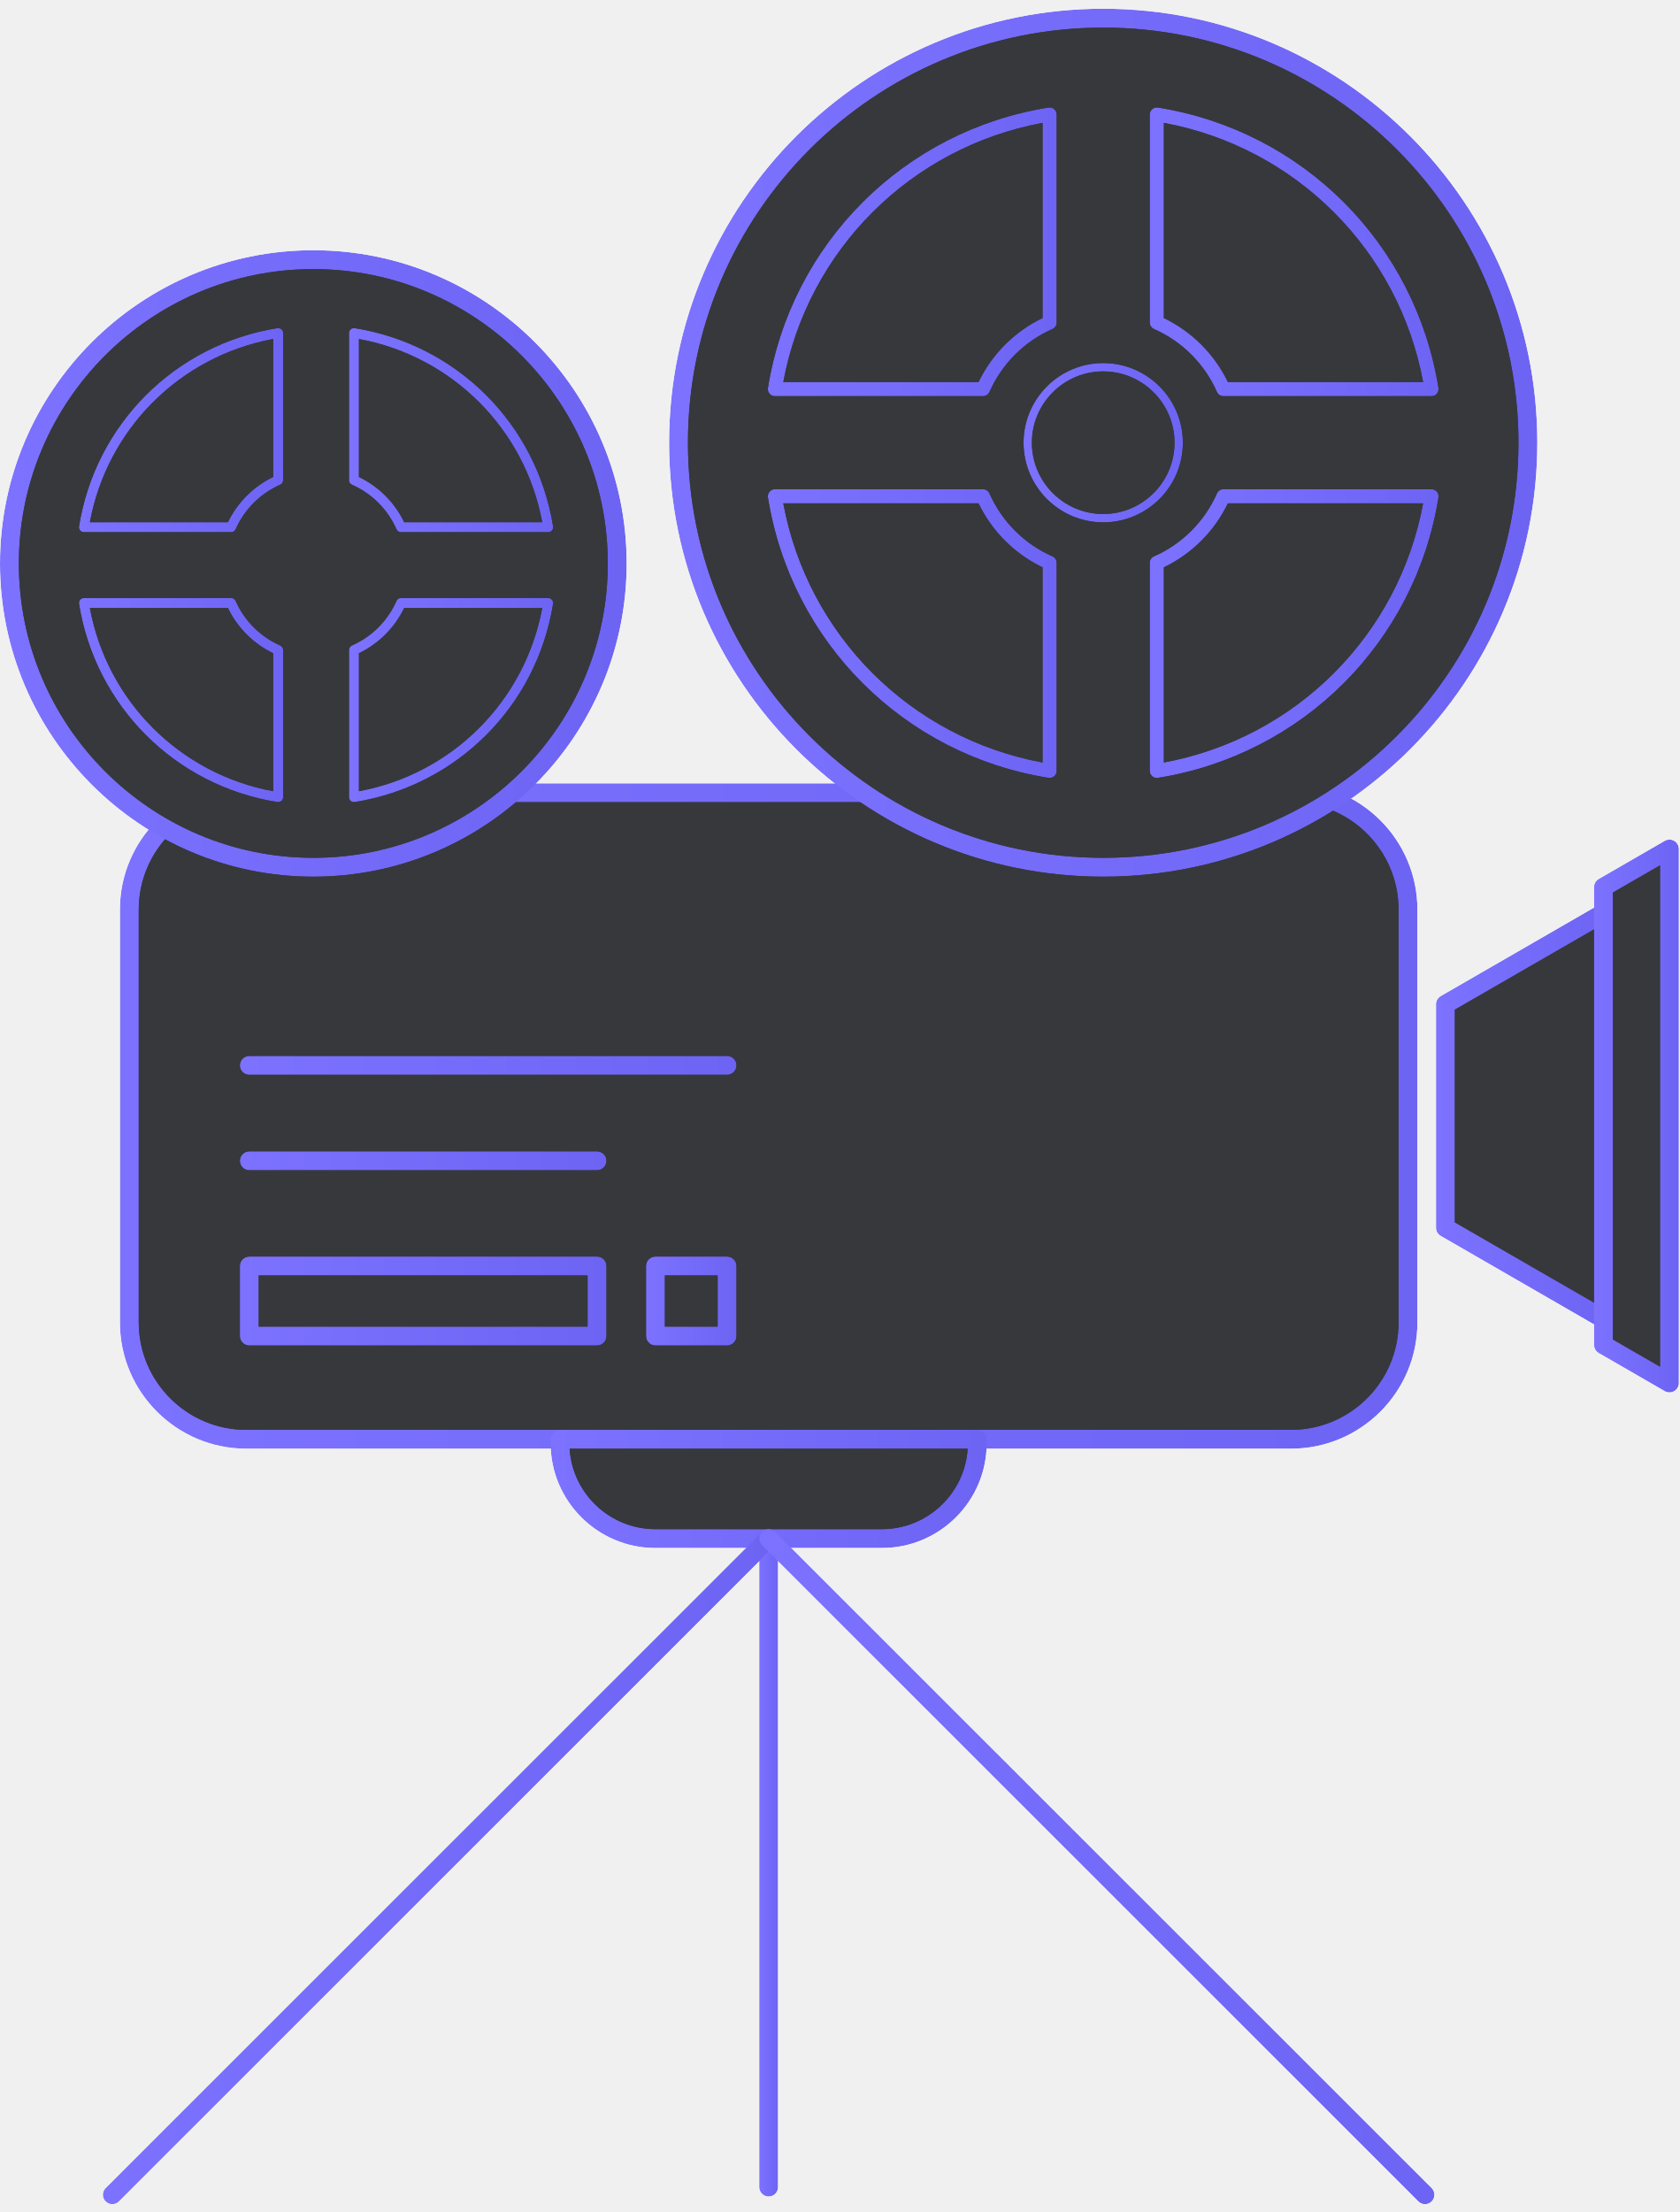
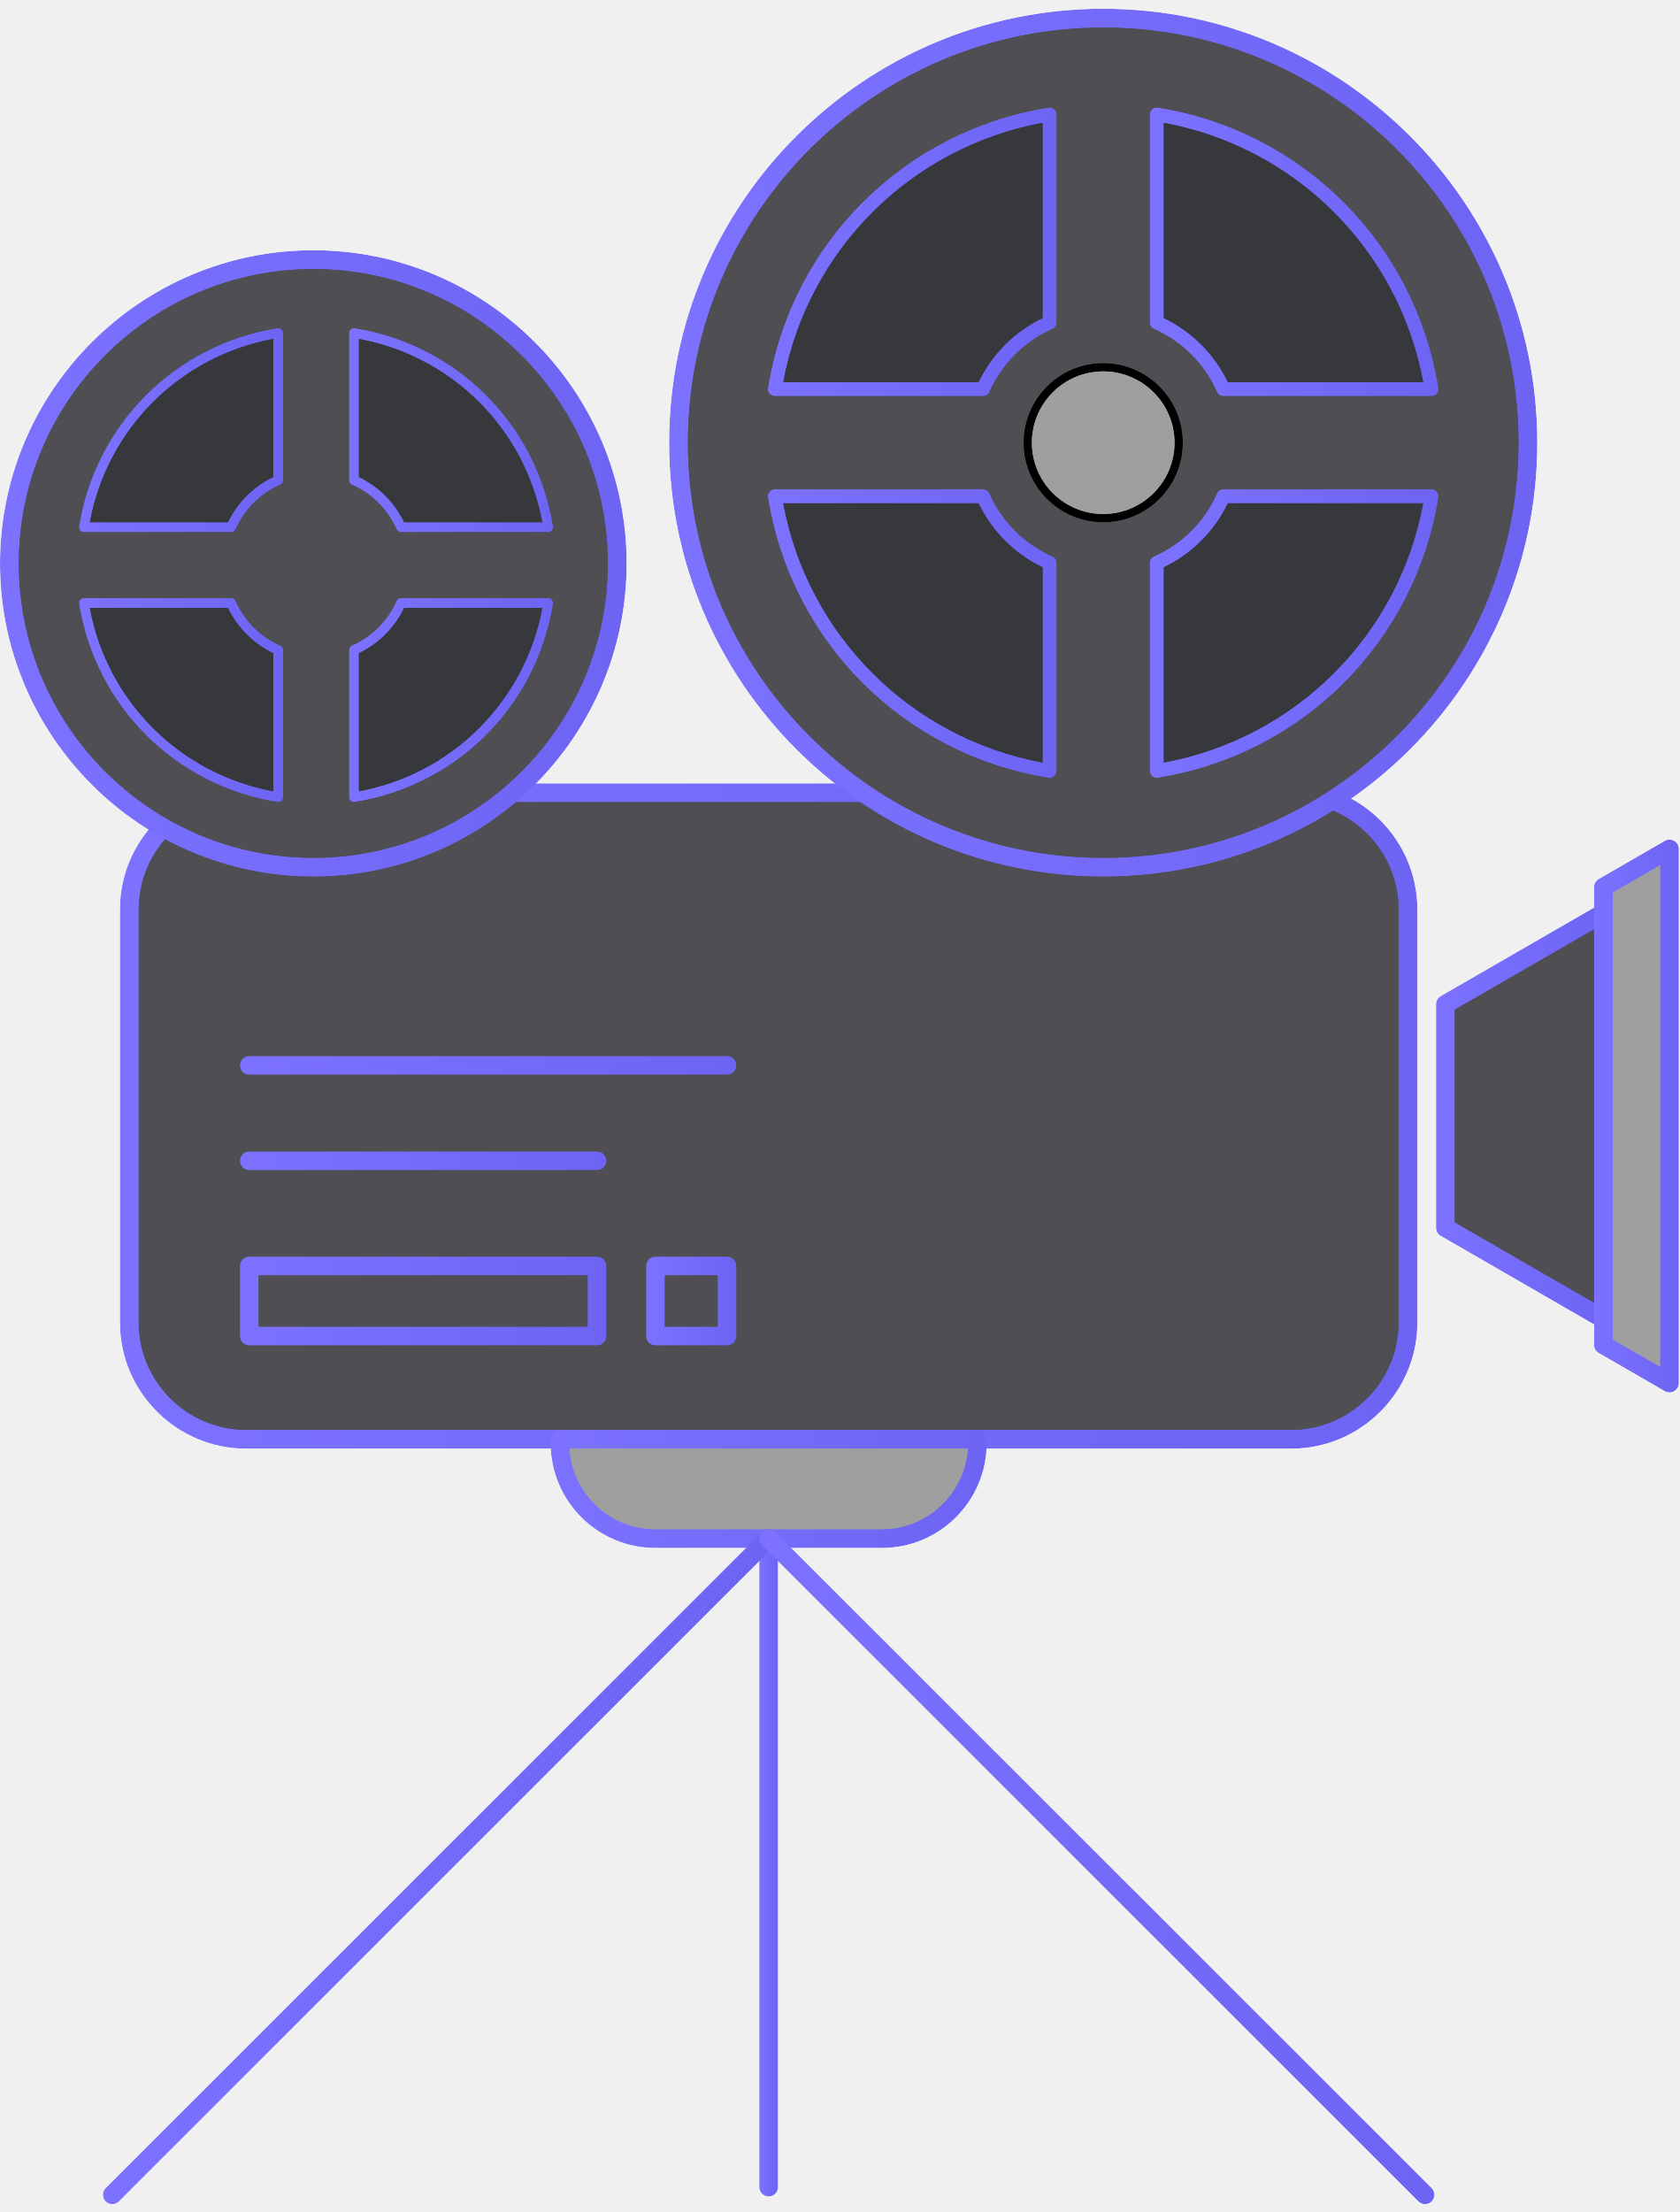
<svg xmlns="http://www.w3.org/2000/svg" xmlns:xlink="http://www.w3.org/1999/xlink" width="123px" height="162px" viewBox="0 0 123 162" version="1.1">
  <defs>
    <path d="M9.707,0.312 C4.605,0.312 0.454,4.46 0.454,9.559 L0.454,9.559 L0.454,39.796 C0.454,44.894 4.605,49.042 9.707,49.042 L9.707,49.042 L86.24,49.042 C91.342,49.042 95.493,44.894 95.493,39.796 L95.493,39.796 L95.493,9.559 C95.493,4.46 91.342,0.312 86.24,0.312 L86.24,0.312 L9.707,0.312 Z M1.835,39.796 L1.835,9.559 C1.835,5.222 5.367,1.693 9.707,1.693 L9.707,1.693 L86.24,1.693 C90.579,1.693 94.112,5.222 94.112,9.559 L94.112,9.559 L94.112,39.796 C94.112,44.133 90.579,47.662 86.24,47.662 L86.24,47.662 L9.707,47.662 C5.367,47.662 1.835,44.133 1.835,39.796 L1.835,39.796 Z" id="path-1" />
    <linearGradient x1="-0%" y1="50%" x2="100%" y2="50%" id="linearGradient-3">
      <stop stop-color="#7C72FF" offset="0%" />
      <stop stop-color="#6D64F4" offset="100%" />
    </linearGradient>
    <path d="M32.119,0.573 C14.586,0.573 0.322,14.83 0.322,32.355 L0.322,32.355 C0.322,49.88 14.586,64.137 32.119,64.137 L32.119,64.137 C49.652,64.137 63.917,49.88 63.917,32.355 L63.917,32.355 C63.917,14.83 49.652,0.573 32.119,0.573 Z M1.703,32.355 C1.703,15.592 15.348,1.954 32.119,1.954 L32.119,1.954 C48.891,1.954 62.535,15.592 62.535,32.355 L62.535,32.355 C62.535,49.118 48.891,62.756 32.119,62.756 L32.119,62.756 C15.348,62.756 1.703,49.118 1.703,32.355 L1.703,32.355 Z" id="path-4" />
    <linearGradient x1="-0.001%" y1="50%" x2="99.999%" y2="50%" id="linearGradient-6">
      <stop stop-color="#7C72FF" offset="0%" />
      <stop stop-color="#6D64F4" offset="100%" />
    </linearGradient>
    <path d="M0,23.269 C0,35.917 10.295,46.208 22.95,46.208 L22.95,46.208 C35.605,46.208 45.901,35.917 45.901,23.269 L45.901,23.269 C45.901,10.621 35.605,0.33 22.95,0.33 L22.95,0.33 C10.295,0.33 0,10.621 0,23.269 M1.381,23.269 C1.381,11.382 11.057,1.711 22.95,1.711 L22.95,1.711 C34.842,1.711 44.519,11.382 44.519,23.269 L44.519,23.269 C44.519,35.156 34.842,44.827 22.95,44.827 L22.95,44.827 C11.057,44.827 1.381,35.156 1.381,23.269" id="path-7" />
    <linearGradient x1="0%" y1="50%" x2="99.999%" y2="50%" id="linearGradient-9">
      <stop stop-color="#7C72FF" offset="0%" />
      <stop stop-color="#6D64F4" offset="100%" />
    </linearGradient>
    <path d="M0.019,6.102 C0.019,9.317 2.636,11.934 5.853,11.934 L5.853,11.934 C9.071,11.934 11.688,9.317 11.688,6.102 L11.688,6.102 C11.688,2.886 9.071,0.27 5.853,0.27 L5.853,0.27 C2.636,0.27 0.019,2.886 0.019,6.102 M0.629,6.102 C0.629,3.222 2.973,0.88 5.853,0.88 L5.853,0.88 C8.734,0.88 11.078,3.222 11.078,6.102 L11.078,6.102 C11.078,8.981 8.734,11.324 5.853,11.324 L5.853,11.324 C2.973,11.324 0.629,8.981 0.629,6.102" id="path-10" />
    <linearGradient x1="3.84277558e-05%" y1="49.999%" x2="100%" y2="49.999%" id="linearGradient-12">
-       <stop stop-color="#7C72FF" offset="0%" />
-       <stop stop-color="#6D64F4" offset="100%" />
+       <stop stop-color="#000000" offset="0%" />
+       <stop stop-color="#000000" offset="100%" />
    </linearGradient>
    <path d="M1.301,0.279 C0.919,0.279 0.61,0.587 0.61,0.969 L0.61,0.969 L0.61,1.26 C0.61,5.491 4.055,8.932 8.286,8.932 L8.286,8.932 L24.877,8.932 C29.111,8.932 32.555,5.491 32.555,1.26 L32.555,1.26 L32.555,0.969 C32.555,0.587 32.246,0.279 31.865,0.279 L31.865,0.279 L1.301,0.279 Z M2.004,1.659 L31.161,1.659 C30.955,4.943 28.215,7.552 24.877,7.552 L24.877,7.552 L8.286,7.552 C4.95,7.552 2.21,4.943 2.004,1.659 L2.004,1.659 Z" id="path-13" />
    <linearGradient x1="0.001%" y1="50.001%" x2="100%" y2="50.001%" id="linearGradient-15">
      <stop stop-color="#7C72FF" offset="0%" />
      <stop stop-color="#6D64F4" offset="100%" />
    </linearGradient>
    <path d="M0.517,1.199 L0.517,48.694 C0.517,49.075 0.826,49.384 1.208,49.384 L1.208,49.384 C1.589,49.384 1.898,49.075 1.898,48.694 L1.898,48.694 L1.898,1.199 C1.898,0.816 1.589,0.508 1.208,0.508 L1.208,0.508 C0.826,0.508 0.517,0.816 0.517,1.199" id="path-16" />
    <linearGradient x1="-0.014%" y1="50%" x2="99.995%" y2="50%" id="linearGradient-18">
      <stop stop-color="#7C72FF" offset="0%" />
      <stop stop-color="#6D64F4" offset="100%" />
    </linearGradient>
    <path d="M48.766,0.71 L0.69,48.766 C0.42,49.036 0.42,49.473 0.69,49.743 L0.69,49.743 C0.824,49.877 1.001,49.945 1.178,49.945 L1.178,49.945 C1.355,49.945 1.532,49.877 1.666,49.743 L1.666,49.743 L49.743,1.687 C50.012,1.416 50.012,0.98 49.743,0.71 L49.743,0.71 C49.608,0.576 49.431,0.508 49.254,0.508 L49.254,0.508 C49.078,0.508 48.901,0.576 48.766,0.71" id="path-19" />
    <linearGradient x1="0%" y1="50%" x2="100.001%" y2="50%" id="linearGradient-21">
      <stop stop-color="#7C72FF" offset="0%" />
      <stop stop-color="#6D64F4" offset="100%" />
    </linearGradient>
    <path d="M0.719,0.71 C0.45,0.98 0.45,1.416 0.719,1.687 L0.719,1.687 L48.796,49.743 C48.931,49.877 49.108,49.945 49.285,49.945 L49.285,49.945 C49.461,49.945 49.638,49.877 49.773,49.743 L49.773,49.743 C50.042,49.473 50.042,49.036 49.773,48.766 L49.773,48.766 L1.696,0.71 C1.561,0.576 1.384,0.508 1.208,0.508 L1.208,0.508 C1.031,0.508 0.854,0.576 0.719,0.71" id="path-22" />
    <linearGradient x1="-0%" y1="50%" x2="100%" y2="50%" id="linearGradient-24">
      <stop stop-color="#7C72FF" offset="0%" />
      <stop stop-color="#6D64F4" offset="100%" />
    </linearGradient>
    <path d="M0.962,0.394 C0.58,0.394 0.272,0.702 0.272,1.084 L0.272,1.084 L0.272,6.216 C0.272,6.597 0.58,6.906 0.962,6.906 L0.962,6.906 L26.433,6.906 C26.815,6.906 27.124,6.597 27.124,6.216 L27.124,6.216 L27.124,1.084 C27.124,0.702 26.815,0.394 26.433,0.394 L26.433,0.394 L0.962,0.394 Z M1.653,5.525 L25.742,5.525 L25.742,1.774 L1.653,1.774 L1.653,5.525 Z" id="path-25" />
    <linearGradient x1="-0%" y1="49.997%" x2="99.999%" y2="49.997%" id="linearGradient-27">
      <stop stop-color="#7C72FF" offset="0%" />
      <stop stop-color="#6D64F4" offset="100%" />
    </linearGradient>
    <path d="M1.245,0.394 C0.863,0.394 0.554,0.702 0.554,1.084 L0.554,1.084 L0.554,6.216 C0.554,6.597 0.863,6.906 1.245,6.906 L1.245,6.906 L6.49,6.906 C6.871,6.906 7.18,6.597 7.18,6.216 L7.18,6.216 L7.18,1.084 C7.18,0.702 6.871,0.394 6.49,0.394 L6.49,0.394 L1.245,0.394 Z M1.935,5.525 L5.799,5.525 L5.799,1.774 L1.935,1.774 L1.935,5.525 Z" id="path-28" />
    <linearGradient x1="-0.002%" y1="49.997%" x2="100.005%" y2="49.997%" id="linearGradient-30">
      <stop stop-color="#7C72FF" offset="0%" />
      <stop stop-color="#6D64F4" offset="100%" />
    </linearGradient>
    <path d="M0.962,0.375 C0.58,0.375 0.272,0.683 0.272,1.065 L0.272,1.065 C0.272,1.446 0.58,1.755 0.962,1.755 L0.962,1.755 L26.433,1.755 C26.815,1.755 27.124,1.446 27.124,1.065 L27.124,1.065 C27.124,0.683 26.815,0.375 26.433,0.375 L26.433,0.375 L0.962,0.375 Z" id="path-31" />
    <linearGradient x1="-0%" y1="49.981%" x2="99.999%" y2="49.981%" id="linearGradient-33">
      <stop stop-color="#7C72FF" offset="0%" />
      <stop stop-color="#6D64F4" offset="100%" />
    </linearGradient>
    <path d="M0.962,0.429 C0.58,0.429 0.272,0.738 0.272,1.119 L0.272,1.119 C0.272,1.501 0.58,1.81 0.962,1.81 L0.962,1.81 L35.958,1.81 C36.34,1.81 36.649,1.501 36.649,1.119 L36.649,1.119 C36.649,0.738 36.34,0.429 35.958,0.429 L35.958,0.429 L0.962,0.429 Z" id="path-34" />
    <linearGradient x1="-0%" y1="49.979%" x2="100.001%" y2="49.979%" id="linearGradient-36">
      <stop stop-color="#7C72FF" offset="0%" />
      <stop stop-color="#6D64F4" offset="100%" />
    </linearGradient>
    <path d="M12.04,0.25 L0.464,6.93 C0.252,7.054 0.12,7.282 0.12,7.528 L0.12,7.528 L0.12,23.898 C0.12,24.144 0.252,24.372 0.464,24.495 L0.464,24.495 L12.04,31.176 C12.146,31.237 12.266,31.268 12.385,31.268 L12.385,31.268 C12.503,31.268 12.624,31.237 12.73,31.176 L12.73,31.176 C12.943,31.052 13.076,30.824 13.076,30.578 L13.076,30.578 L13.076,0.848 C13.076,0.601 12.943,0.374 12.73,0.25 L12.73,0.25 C12.624,0.189 12.504,0.158 12.385,0.158 L12.385,0.158 C12.265,0.158 12.146,0.189 12.04,0.25 L12.04,0.25 Z M1.5,23.499 L1.5,7.926 L11.695,2.045 L11.695,29.382 L1.5,23.499 Z" id="path-37" />
    <linearGradient x1="-0.002%" y1="50%" x2="99.999%" y2="50%" id="linearGradient-39">
      <stop stop-color="#7C72FF" offset="0%" />
      <stop stop-color="#6D64F4" offset="100%" />
    </linearGradient>
    <path d="M5.343,0.683 L0.509,3.474 C0.295,3.596 0.163,3.825 0.163,4.071 L0.163,4.071 L0.163,37.598 C0.163,37.845 0.295,38.073 0.509,38.196 L0.509,38.196 L5.343,40.987 C5.45,41.049 5.57,41.079 5.689,41.079 L5.689,41.079 C5.807,41.079 5.928,41.049 6.034,40.987 L6.034,40.987 C6.247,40.864 6.379,40.636 6.379,40.389 L6.379,40.389 L6.379,1.281 C6.379,1.035 6.247,0.807 6.034,0.683 L6.034,0.683 C5.928,0.622 5.808,0.591 5.689,0.591 L5.689,0.591 C5.569,0.591 5.45,0.622 5.343,0.683 L5.343,0.683 Z M1.545,37.2 L1.545,4.47 L4.998,2.478 L4.998,39.193 L1.545,37.2 Z" id="path-40" />
    <linearGradient x1="-0.006%" y1="50.001%" x2="100.001%" y2="50.001%" id="linearGradient-42">
      <stop stop-color="#7C72FF" offset="0%" />
      <stop stop-color="#6D64F4" offset="100%" />
    </linearGradient>
    <path d="M0.476,0.242 C0.361,0.341 0.294,0.484 0.294,0.635 L0.294,0.635 L0.294,15.872 C0.294,16.076 0.415,16.261 0.602,16.344 L0.602,16.344 C2.666,17.255 4.304,18.893 5.215,20.955 L5.215,20.955 C5.297,21.142 5.483,21.262 5.687,21.262 L5.687,21.262 L20.932,21.262 C21.083,21.262 21.226,21.196 21.326,21.082 L21.326,21.082 C21.423,20.966 21.465,20.813 21.442,20.665 L21.442,20.665 C19.748,10.073 11.49,1.818 0.893,0.125 L0.893,0.125 C0.867,0.121 0.841,0.119 0.814,0.119 L0.814,0.119 C0.691,0.119 0.571,0.162 0.476,0.242 M1.327,15.542 L1.327,1.248 C10.996,3.043 18.522,10.566 20.318,20.23 L20.318,20.23 L6.019,20.23 C5.028,18.179 3.381,16.531 1.327,15.542" id="path-43" />
    <linearGradient x1="0%" y1="50.001%" x2="100.001%" y2="50.001%" id="linearGradient-45">
      <stop stop-color="#7C72FF" offset="0%" />
      <stop stop-color="#6D64F4" offset="100%" />
    </linearGradient>
    <path d="M21.066,0.125 C10.468,1.818 2.209,10.073 0.514,20.665 L0.514,20.665 C0.491,20.813 0.534,20.966 0.632,21.082 L0.632,21.082 C0.73,21.196 0.873,21.262 1.026,21.262 L1.026,21.262 L16.269,21.262 C16.474,21.262 16.658,21.142 16.741,20.955 L16.741,20.955 C17.654,18.892 19.293,17.255 21.356,16.344 L21.356,16.344 C21.543,16.261 21.663,16.076 21.663,15.872 L21.663,15.872 L21.663,0.635 C21.663,0.484 21.597,0.341 21.482,0.242 L21.482,0.242 C21.387,0.162 21.267,0.119 21.144,0.119 L21.144,0.119 C21.118,0.119 21.092,0.121 21.066,0.125 M20.631,1.248 L20.631,15.542 C18.577,16.53 16.93,18.177 15.939,20.23 L15.939,20.23 L1.639,20.23 C3.435,10.565 10.961,3.043 20.631,1.248" id="path-46" />
    <linearGradient x1="0%" y1="50.001%" x2="100.002%" y2="50.001%" id="linearGradient-48">
      <stop stop-color="#7C72FF" offset="0%" />
      <stop stop-color="#6D64F4" offset="100%" />
    </linearGradient>
    <path d="M1.026,0.544 C0.873,0.544 0.73,0.611 0.632,0.725 L0.632,0.725 C0.534,0.841 0.491,0.993 0.514,1.142 L0.514,1.142 C2.209,11.733 10.467,19.988 21.066,21.683 L21.066,21.683 C21.093,21.687 21.119,21.689 21.147,21.689 L21.147,21.689 C21.269,21.689 21.389,21.646 21.482,21.566 L21.482,21.566 C21.597,21.468 21.663,21.324 21.663,21.172 L21.663,21.172 L21.663,5.936 C21.663,5.731 21.543,5.546 21.356,5.463 L21.356,5.463 C19.293,4.553 17.654,2.915 16.741,0.852 L16.741,0.852 C16.658,0.665 16.474,0.544 16.269,0.544 L16.269,0.544 L1.026,0.544 Z M1.639,1.576 L15.939,1.576 C16.93,3.629 18.577,5.276 20.631,6.265 L20.631,6.265 L20.631,20.559 C10.961,18.763 3.435,11.24 1.639,1.576 L1.639,1.576 Z" id="path-49" />
    <linearGradient x1="0%" y1="49.999%" x2="100.002%" y2="49.999%" id="linearGradient-51">
      <stop stop-color="#7C72FF" offset="0%" />
      <stop stop-color="#6D64F4" offset="100%" />
    </linearGradient>
    <path d="M5.687,0.544 C5.483,0.544 5.297,0.665 5.215,0.852 L5.215,0.852 C4.304,2.915 2.666,4.551 0.602,5.463 L0.602,5.463 C0.415,5.546 0.294,5.731 0.294,5.936 L0.294,5.936 L0.294,21.172 C0.294,21.324 0.361,21.468 0.476,21.566 L0.476,21.566 C0.57,21.646 0.689,21.689 0.811,21.689 L0.811,21.689 C0.838,21.689 0.865,21.687 0.893,21.683 L0.893,21.683 C11.49,19.988 19.748,11.733 21.442,1.142 L21.442,1.142 C21.465,0.993 21.423,0.841 21.326,0.725 L21.326,0.725 C21.226,0.611 21.083,0.544 20.932,0.544 L20.932,0.544 L5.687,0.544 Z M1.327,6.265 C3.381,5.276 5.028,3.629 6.019,1.576 L6.019,1.576 L20.318,1.576 C18.523,11.24 10.996,18.763 1.327,20.559 L1.327,20.559 L1.327,6.265 Z" id="path-52" />
    <linearGradient x1="0%" y1="49.999%" x2="100.001%" y2="49.999%" id="linearGradient-54">
      <stop stop-color="#7C72FF" offset="0%" />
      <stop stop-color="#6D64F4" offset="100%" />
    </linearGradient>
    <path d="M0.705,0.356 C0.623,0.426 0.577,0.527 0.577,0.635 L0.577,0.635 L0.577,11.407 C0.577,11.551 0.662,11.682 0.794,11.74 L0.794,11.74 C2.253,12.384 3.411,13.542 4.055,15.001 L4.055,15.001 C4.113,15.132 4.245,15.218 4.389,15.218 L4.389,15.218 L15.167,15.218 C15.274,15.218 15.376,15.171 15.445,15.09 L15.445,15.09 C15.514,15.008 15.545,14.9 15.527,14.795 L15.527,14.795 C14.329,7.307 8.492,1.471 0.999,0.273 L0.999,0.273 C0.981,0.271 0.962,0.27 0.944,0.27 L0.944,0.27 C0.857,0.27 0.772,0.3 0.705,0.356 M1.307,11.174 L1.307,1.068 C8.142,2.337 13.463,7.656 14.733,14.488 L14.733,14.488 L4.623,14.488 C3.923,13.037 2.759,11.873 1.307,11.174" id="path-55" />
    <linearGradient x1="-0.001%" y1="50%" x2="100.001%" y2="50%" id="linearGradient-57">
      <stop stop-color="#7C72FF" offset="0%" />
      <stop stop-color="#6D64F4" offset="100%" />
    </linearGradient>
    <path d="M14.552,0.273 C7.06,1.471 1.22,7.307 0.022,14.795 L0.022,14.795 C0.006,14.9 0.036,15.008 0.106,15.09 L0.106,15.09 C0.176,15.171 0.277,15.218 0.383,15.218 L0.383,15.218 L11.161,15.218 C11.305,15.218 11.436,15.132 11.495,15.001 L11.495,15.001 C12.14,13.541 13.299,12.384 14.757,11.74 L14.757,11.74 C14.889,11.682 14.975,11.551 14.975,11.407 L14.975,11.407 L14.975,0.635 C14.975,0.527 14.928,0.426 14.846,0.356 L14.846,0.356 C14.779,0.3 14.694,0.27 14.608,0.27 L14.608,0.27 C14.589,0.27 14.57,0.271 14.552,0.273 M14.244,1.068 L14.244,11.174 C12.793,11.872 11.628,13.037 10.927,14.488 L10.927,14.488 L0.817,14.488 C2.087,7.656 7.408,2.337 14.244,1.068" id="path-58" />
    <linearGradient x1="-1.18577831e-05%" y1="50%" x2="99.998%" y2="50%" id="linearGradient-60">
      <stop stop-color="#7C72FF" offset="0%" />
      <stop stop-color="#6D64F4" offset="100%" />
    </linearGradient>
    <path d="M0.383,0.186 C0.277,0.186 0.176,0.233 0.106,0.314 L0.106,0.314 C0.036,0.396 0.006,0.503 0.022,0.609 L0.022,0.609 C1.22,8.097 7.059,13.933 14.552,15.131 L14.552,15.131 C14.571,15.134 14.59,15.136 14.609,15.136 L14.609,15.136 C14.696,15.136 14.78,15.104 14.846,15.049 L14.846,15.049 C14.928,14.979 14.975,14.878 14.975,14.77 L14.975,14.77 L14.975,3.998 C14.975,3.853 14.889,3.723 14.757,3.664 L14.757,3.664 C13.299,3.02 12.14,1.863 11.495,0.403 L11.495,0.403 C11.436,0.272 11.305,0.186 11.161,0.186 L11.161,0.186 L0.383,0.186 Z M0.817,0.916 L10.927,0.916 C11.628,2.368 12.793,3.533 14.244,4.231 L14.244,4.231 L14.244,14.337 C7.408,13.067 2.087,7.748 0.817,0.916 L0.817,0.916 Z" id="path-61" />
    <linearGradient x1="-1.18577831e-05%" y1="50%" x2="99.998%" y2="50%" id="linearGradient-63">
      <stop stop-color="#7C72FF" offset="0%" />
      <stop stop-color="#6D64F4" offset="100%" />
    </linearGradient>
    <path d="M4.389,0.186 C4.245,0.186 4.113,0.272 4.055,0.403 L4.055,0.403 C3.411,1.862 2.253,3.019 0.794,3.664 L0.794,3.664 C0.662,3.723 0.577,3.853 0.577,3.998 L0.577,3.998 L0.577,14.77 C0.577,14.878 0.623,14.979 0.705,15.049 L0.705,15.049 C0.771,15.104 0.855,15.136 0.941,15.136 L0.941,15.136 C0.961,15.136 0.98,15.134 0.999,15.131 L0.999,15.131 C8.492,13.933 14.329,8.097 15.527,0.609 L15.527,0.609 C15.545,0.503 15.514,0.396 15.445,0.314 L15.445,0.314 C15.376,0.233 15.274,0.186 15.167,0.186 L15.167,0.186 L4.389,0.186 Z M1.307,4.231 C2.759,3.531 3.923,2.367 4.623,0.916 L4.623,0.916 L14.733,0.916 C13.463,7.748 8.142,13.067 1.307,14.337 L1.307,14.337 L1.307,4.231 Z" id="path-64" />
    <linearGradient x1="-0.001%" y1="50%" x2="100.001%" y2="50%" id="linearGradient-66">
      <stop stop-color="#7C72FF" offset="0%" />
      <stop stop-color="#6D64F4" offset="100%" />
    </linearGradient>
  </defs>
  <g id="GIFOS" stroke="none" stroke-width="1" fill="none" fill-rule="evenodd">
    <g id="16-UI-Kit-Modo-Nocturno" transform="translate(-147, -2099)">
      <g id="camara-modo-noc" transform="translate(147, 2099)">
        <g id="Group-97">
-           <path d="M103.13,96.851 C103.13,101.557 99.277,105.407 94.568,105.407 L18.034,105.407 C13.325,105.407 9.473,101.557 9.473,96.851 L9.473,66.614 C9.473,61.909 13.325,58.058 18.034,58.058 L94.568,58.058 C99.277,58.058 103.13,61.909 103.13,66.614 L103.13,96.851 Z" id="Fill-1" fill="#37383C" />
+           <path d="M103.13,96.851 C103.13,101.557 99.277,105.407 94.568,105.407 L18.034,105.407 C13.325,105.407 9.473,101.557 9.473,96.851 L9.473,66.614 C9.473,61.909 13.325,58.058 18.034,58.058 L94.568,58.058 C99.277,58.058 103.13,61.909 103.13,66.614 L103.13,96.851 Z" id="Fill-1" fill="#4e4e53" />
          <g id="Group-5" transform="translate(8.328125, 57.05537)">
            <mask id="mask-2" fill="white">
              <use xlink:href="#path-1" />
            </mask>
            <g id="Clip-4" />
            <path d="M9.707,0.312 C4.605,0.312 0.454,4.46 0.454,9.559 L0.454,9.559 L0.454,39.796 C0.454,44.894 4.605,49.042 9.707,49.042 L9.707,49.042 L86.24,49.042 C91.342,49.042 95.493,44.894 95.493,39.796 L95.493,39.796 L95.493,9.559 C95.493,4.46 91.342,0.312 86.24,0.312 L86.24,0.312 L9.707,0.312 Z M1.835,39.796 L1.835,9.559 C1.835,5.222 5.367,1.693 9.707,1.693 L9.707,1.693 L86.24,1.693 C90.579,1.693 94.112,5.222 94.112,9.559 L94.112,9.559 L94.112,39.796 C94.112,44.133 90.579,47.662 86.24,47.662 L86.24,47.662 L9.707,47.662 C5.367,47.662 1.835,44.133 1.835,39.796 L1.835,39.796 Z" id="Fill-3" fill="url(#linearGradient-3)" mask="url(#mask-2)" />
          </g>
-           <path d="M111.914,32.422 C111.914,49.593 97.986,63.514 80.806,63.514 C63.626,63.514 49.699,49.593 49.699,32.422 C49.699,15.251 63.626,1.33 80.806,1.33 C97.986,1.33 111.914,15.251 111.914,32.422" id="Fill-6" fill="#37383C" />
+           <path d="M111.914,32.422 C111.914,49.593 97.986,63.514 80.806,63.514 C63.626,63.514 49.699,49.593 49.699,32.422 C49.699,15.251 63.626,1.33 80.806,1.33 C97.986,1.33 111.914,15.251 111.914,32.422" id="Fill-6" fill="#4e4e53" />
          <g id="Group-10" transform="translate(48.6875, 0.067233)">
            <mask id="mask-5" fill="white">
              <use xlink:href="#path-4" />
            </mask>
            <g id="Clip-9" />
            <path d="M32.119,0.573 C14.586,0.573 0.322,14.83 0.322,32.355 L0.322,32.355 C0.322,49.88 14.586,64.137 32.119,64.137 L32.119,64.137 C49.652,64.137 63.917,49.88 63.917,32.355 L63.917,32.355 C63.917,14.83 49.652,0.573 32.119,0.573 Z M1.703,32.355 C1.703,15.592 15.348,1.954 32.119,1.954 L32.119,1.954 C48.891,1.954 62.535,15.592 62.535,32.355 L62.535,32.355 C62.535,49.118 48.891,62.756 32.119,62.756 L32.119,62.756 C15.348,62.756 1.703,49.118 1.703,32.355 L1.703,32.355 Z" id="Fill-8" fill="url(#linearGradient-6)" mask="url(#mask-5)" />
          </g>
-           <path d="M45.21,41.265 C45.21,53.553 35.243,63.514 22.949,63.514 C10.656,63.514 0.691,53.553 0.691,41.265 C0.691,28.977 10.656,19.016 22.949,19.016 C35.243,19.016 45.21,28.977 45.21,41.265" id="Fill-11" fill="#37383C" />
+           <path d="M45.21,41.265 C45.21,53.553 35.243,63.514 22.949,63.514 C10.656,63.514 0.691,53.553 0.691,41.265 C0.691,28.977 10.656,19.016 22.949,19.016 C35.243,19.016 45.21,28.977 45.21,41.265" id="Fill-11" fill="#4e4e53" />
          <g id="Group-15" transform="translate(0, 17.99609)">
            <mask id="mask-8" fill="white">
              <use xlink:href="#path-7" />
            </mask>
            <g id="Clip-14" />
            <path d="M0,23.269 C0,35.917 10.295,46.208 22.95,46.208 L22.95,46.208 C35.605,46.208 45.901,35.917 45.901,23.269 L45.901,23.269 C45.901,10.621 35.605,0.33 22.95,0.33 L22.95,0.33 C10.295,0.33 0,10.621 0,23.269 M1.381,23.269 C1.381,11.382 11.057,1.711 22.95,1.711 L22.95,1.711 C34.842,1.711 44.519,11.382 44.519,23.269 L44.519,23.269 C44.519,35.156 34.842,44.827 22.95,44.827 L22.95,44.827 C11.057,44.827 1.381,35.156 1.381,23.269" id="Fill-13" fill="url(#linearGradient-9)" mask="url(#mask-8)" />
          </g>
-           <path d="M86.336,32.422 C86.336,35.475 83.861,37.949 80.806,37.949 C77.752,37.949 75.276,35.475 75.276,32.422 C75.276,29.369 77.752,26.895 80.806,26.895 C83.861,26.895 86.336,29.369 86.336,32.422" id="Fill-16" fill="#37383C" />
+           <path d="M86.336,32.422 C86.336,35.475 83.861,37.949 80.806,37.949 C77.752,37.949 75.276,35.475 75.276,32.422 C75.276,29.369 77.752,26.895 80.806,26.895 C83.861,26.895 86.336,29.369 86.336,32.422" id="Fill-16" fill="#9f9fa0" />
          <g id="Group-20" transform="translate(74.95312, 26.3202)">
            <mask id="mask-11" fill="white">
              <use xlink:href="#path-10" />
            </mask>
            <g id="Clip-19" />
            <path d="M0.019,6.102 C0.019,9.317 2.636,11.934 5.853,11.934 L5.853,11.934 C9.071,11.934 11.688,9.317 11.688,6.102 L11.688,6.102 C11.688,2.886 9.071,0.27 5.853,0.27 L5.853,0.27 C2.636,0.27 0.019,2.886 0.019,6.102 M0.629,6.102 C0.629,3.222 2.973,0.88 5.853,0.88 L5.853,0.88 C8.734,0.88 11.078,3.222 11.078,6.102 L11.078,6.102 C11.078,8.981 8.734,11.324 5.853,11.324 L5.853,11.324 C2.973,11.324 0.629,8.981 0.629,6.102" id="Fill-18" fill="url(#linearGradient-12)" mask="url(#mask-11)" />
          </g>
-           <path d="M41.02,105.407 L41.02,105.699 C41.02,109.555 44.147,112.681 48.004,112.681 L64.597,112.681 C68.456,112.681 71.583,109.555 71.583,105.699 L71.583,105.407 L41.02,105.407 Z" id="Fill-21" fill="#37383C" />
+           <path d="M41.02,105.407 L41.02,105.699 C41.02,109.555 44.147,112.681 48.004,112.681 L64.597,112.681 C68.456,112.681 71.583,109.555 71.583,105.699 L71.583,105.407 L41.02,105.407 Z" id="Fill-21" fill="#9f9fa0" />
          <g id="Group-25" transform="translate(39.71875, 104.4388)">
            <mask id="mask-14" fill="white">
              <use xlink:href="#path-13" />
            </mask>
            <g id="Clip-24" />
            <path d="M1.301,0.279 C0.919,0.279 0.61,0.587 0.61,0.969 L0.61,0.969 L0.61,1.26 C0.61,5.491 4.055,8.932 8.286,8.932 L8.286,8.932 L24.877,8.932 C29.111,8.932 32.555,5.491 32.555,1.26 L32.555,1.26 L32.555,0.969 C32.555,0.587 32.246,0.279 31.865,0.279 L31.865,0.279 L1.301,0.279 Z M2.004,1.659 L31.161,1.659 C30.955,4.943 28.215,7.552 24.877,7.552 L24.877,7.552 L8.286,7.552 C4.95,7.552 2.21,4.943 2.004,1.659 L2.004,1.659 Z" id="Fill-23" fill="url(#linearGradient-15)" mask="url(#mask-14)" />
          </g>
          <g id="Group-28" transform="translate(55.09375, 111.4823)">
            <mask id="mask-17" fill="white">
              <use xlink:href="#path-16" />
            </mask>
            <g id="Clip-27" />
            <path d="M0.517,1.199 L0.517,48.694 C0.517,49.075 0.826,49.384 1.208,49.384 L1.208,49.384 C1.589,49.384 1.898,49.075 1.898,48.694 L1.898,48.694 L1.898,1.199 C1.898,0.816 1.589,0.508 1.208,0.508 L1.208,0.508 C0.826,0.508 0.517,0.816 0.517,1.199" id="Fill-26" fill="url(#linearGradient-18)" mask="url(#mask-17)" />
          </g>
          <g id="Group-31" transform="translate(7.046875, 111.4823)">
            <mask id="mask-20" fill="white">
              <use xlink:href="#path-19" />
            </mask>
            <g id="Clip-30" />
            <path d="M48.766,0.71 L0.69,48.766 C0.42,49.036 0.42,49.473 0.69,49.743 L0.69,49.743 C0.824,49.877 1.001,49.945 1.178,49.945 L1.178,49.945 C1.355,49.945 1.532,49.877 1.666,49.743 L1.666,49.743 L49.743,1.687 C50.012,1.416 50.012,0.98 49.743,0.71 L49.743,0.71 C49.608,0.576 49.431,0.508 49.254,0.508 L49.254,0.508 C49.078,0.508 48.901,0.576 48.766,0.71" id="Fill-29" fill="url(#linearGradient-21)" mask="url(#mask-20)" />
          </g>
          <g id="Group-34" transform="translate(55.09375, 111.4823)">
            <mask id="mask-23" fill="white">
              <use xlink:href="#path-22" />
            </mask>
            <g id="Clip-33" />
            <path d="M0.719,0.71 C0.45,0.98 0.45,1.416 0.719,1.687 L0.719,1.687 L48.796,49.743 C48.931,49.877 49.108,49.945 49.285,49.945 L49.285,49.945 C49.461,49.945 49.638,49.877 49.773,49.743 L49.773,49.743 C50.042,49.473 50.042,49.036 49.773,48.766 L49.773,48.766 L1.696,0.71 C1.561,0.576 1.384,0.508 1.208,0.508 L1.208,0.508 C1.031,0.508 0.854,0.576 0.719,0.71" id="Fill-32" fill="url(#linearGradient-24)" mask="url(#mask-23)" />
          </g>
          <g id="Group-37" transform="translate(17.29688, 91.63245)">
            <mask id="mask-26" fill="white">
              <use xlink:href="#path-25" />
            </mask>
            <g id="Clip-36" />
            <path d="M0.962,0.394 C0.58,0.394 0.272,0.702 0.272,1.084 L0.272,1.084 L0.272,6.216 C0.272,6.597 0.58,6.906 0.962,6.906 L0.962,6.906 L26.433,6.906 C26.815,6.906 27.124,6.597 27.124,6.216 L27.124,6.216 L27.124,1.084 C27.124,0.702 26.815,0.394 26.433,0.394 L26.433,0.394 L0.962,0.394 Z M1.653,5.525 L25.742,5.525 L25.742,1.774 L1.653,1.774 L1.653,5.525 Z" id="Fill-35" fill="url(#linearGradient-27)" mask="url(#mask-26)" />
          </g>
          <g id="Group-40" transform="translate(46.76562, 91.63245)">
            <mask id="mask-29" fill="white">
              <use xlink:href="#path-28" />
            </mask>
            <g id="Clip-39" />
            <path d="M1.245,0.394 C0.863,0.394 0.554,0.702 0.554,1.084 L0.554,1.084 L0.554,6.216 C0.554,6.597 0.863,6.906 1.245,6.906 L1.245,6.906 L6.49,6.906 C6.871,6.906 7.18,6.597 7.18,6.216 L7.18,6.216 L7.18,1.084 C7.18,0.702 6.871,0.394 6.49,0.394 L6.49,0.394 L1.245,0.394 Z M1.935,5.525 L5.799,5.525 L5.799,1.774 L1.935,1.774 L1.935,5.525 Z" id="Fill-38" fill="url(#linearGradient-30)" mask="url(#mask-29)" />
          </g>
          <g id="Group-43" transform="translate(17.29688, 83.94866)">
            <mask id="mask-32" fill="white">
              <use xlink:href="#path-31" />
            </mask>
            <g id="Clip-42" />
            <path d="M0.962,0.375 C0.58,0.375 0.272,0.683 0.272,1.065 L0.272,1.065 C0.272,1.446 0.58,1.755 0.962,1.755 L0.962,1.755 L26.433,1.755 C26.815,1.755 27.124,1.446 27.124,1.065 L27.124,1.065 C27.124,0.683 26.815,0.375 26.433,0.375 L26.433,0.375 L0.962,0.375 Z" id="Fill-41" fill="url(#linearGradient-33)" mask="url(#mask-32)" />
          </g>
          <g id="Group-46" transform="translate(17.29688, 76.90518)">
            <mask id="mask-35" fill="white">
              <use xlink:href="#path-34" />
            </mask>
            <g id="Clip-45" />
            <path d="M0.962,0.429 C0.58,0.429 0.272,0.738 0.272,1.119 L0.272,1.119 C0.272,1.501 0.58,1.81 0.962,1.81 L0.962,1.81 L35.958,1.81 C36.34,1.81 36.649,1.501 36.649,1.119 L36.649,1.119 C36.649,0.738 36.34,0.429 35.958,0.429 L35.958,0.429 L0.962,0.429 Z" id="Fill-44" fill="url(#linearGradient-36)" mask="url(#mask-35)" />
          </g>
-           <polygon id="Fill-47" fill="#37383C" points="105.873 73.548 105.873 89.917 117.448 96.597 117.448 66.868" />
+           <polygon id="Fill-47" fill="#4e4e53" points="105.873 73.548 105.873 89.917 117.448 96.597 117.448 66.868" />
          <g id="Group-51" transform="translate(105.0625, 66.0198)">
            <mask id="mask-38" fill="white">
              <use xlink:href="#path-37" />
            </mask>
            <g id="Clip-50" />
            <path d="M12.04,0.25 L0.464,6.93 C0.252,7.054 0.12,7.282 0.12,7.528 L0.12,7.528 L0.12,23.898 C0.12,24.144 0.252,24.372 0.464,24.495 L0.464,24.495 L12.04,31.176 C12.146,31.237 12.266,31.268 12.385,31.268 L12.385,31.268 C12.503,31.268 12.624,31.237 12.73,31.176 L12.73,31.176 C12.943,31.052 13.076,30.824 13.076,30.578 L13.076,30.578 L13.076,0.848 C13.076,0.601 12.943,0.374 12.73,0.25 L12.73,0.25 C12.624,0.189 12.504,0.158 12.385,0.158 L12.385,0.158 C12.265,0.158 12.146,0.189 12.04,0.25 L12.04,0.25 Z M1.5,23.499 L1.5,7.926 L11.695,2.045 L11.695,29.382 L1.5,23.499 Z" id="Fill-49" fill="url(#linearGradient-39)" mask="url(#mask-38)" />
          </g>
-           <polygon id="Fill-52" fill="#37383C" points="117.447 64.968 117.447 98.495 122.282 101.286 122.282 62.178" />
+           <polygon id="Fill-52" fill="#9f9fa0" points="117.447 64.968 117.447 98.495 122.282 101.286 122.282 62.178" />
          <g id="Group-56" transform="translate(116.5938, 60.89727)">
            <mask id="mask-41" fill="white">
              <use xlink:href="#path-40" />
            </mask>
            <g id="Clip-55" />
            <path d="M5.343,0.683 L0.509,3.474 C0.295,3.596 0.163,3.825 0.163,4.071 L0.163,4.071 L0.163,37.598 C0.163,37.845 0.295,38.073 0.509,38.196 L0.509,38.196 L5.343,40.987 C5.45,41.049 5.57,41.079 5.689,41.079 L5.689,41.079 C5.807,41.079 5.928,41.049 6.034,40.987 L6.034,40.987 C6.247,40.864 6.379,40.636 6.379,40.389 L6.379,40.389 L6.379,1.281 C6.379,1.035 6.247,0.807 6.034,0.683 L6.034,0.683 C5.928,0.622 5.808,0.591 5.689,0.591 L5.689,0.591 C5.569,0.591 5.45,0.622 5.343,0.683 L5.343,0.683 Z M1.545,37.2 L1.545,4.47 L4.998,2.478 L4.998,39.193 L1.545,37.2 Z" id="Fill-54" fill="url(#linearGradient-42)" mask="url(#mask-41)" />
          </g>
          <path d="M84.733,8.386 L84.733,23.622 C86.906,24.582 88.65,26.326 89.609,28.497 L104.853,28.497 C103.206,18.192 95.042,10.033 84.733,8.386" id="Fill-57" fill="#37383C" />
          <g id="Group-61" transform="translate(83.92188, 7.751028)">
            <mask id="mask-44" fill="white">
              <use xlink:href="#path-43" />
            </mask>
            <g id="Clip-60" />
            <path d="M0.476,0.242 C0.361,0.341 0.294,0.484 0.294,0.635 L0.294,0.635 L0.294,15.872 C0.294,16.076 0.415,16.261 0.602,16.344 L0.602,16.344 C2.666,17.255 4.304,18.893 5.215,20.955 L5.215,20.955 C5.297,21.142 5.483,21.262 5.687,21.262 L5.687,21.262 L20.932,21.262 C21.083,21.262 21.226,21.196 21.326,21.082 L21.326,21.082 C21.423,20.966 21.465,20.813 21.442,20.665 L21.442,20.665 C19.748,10.073 11.49,1.818 0.893,0.125 L0.893,0.125 C0.867,0.121 0.841,0.119 0.814,0.119 L0.814,0.119 C0.691,0.119 0.571,0.162 0.476,0.242 M1.327,15.542 L1.327,1.248 C10.996,3.043 18.522,10.566 20.318,20.23 L20.318,20.23 L6.019,20.23 C5.028,18.179 3.381,16.531 1.327,15.542" id="Fill-59" fill="url(#linearGradient-45)" mask="url(#mask-44)" />
          </g>
          <path d="M76.881,8.386 C66.571,10.033 58.408,18.192 56.759,28.497 L72.003,28.497 C72.964,26.326 74.708,24.582 76.881,23.622 L76.881,8.386 Z" id="Fill-62" fill="#37383C" />
          <g id="Group-66" transform="translate(55.73438, 7.751028)">
            <mask id="mask-47" fill="white">
              <use xlink:href="#path-46" />
            </mask>
            <g id="Clip-65" />
            <path d="M21.066,0.125 C10.468,1.818 2.209,10.073 0.514,20.665 L0.514,20.665 C0.491,20.813 0.534,20.966 0.632,21.082 L0.632,21.082 C0.73,21.196 0.873,21.262 1.026,21.262 L1.026,21.262 L16.269,21.262 C16.474,21.262 16.658,21.142 16.741,20.955 L16.741,20.955 C17.654,18.892 19.293,17.255 21.356,16.344 L21.356,16.344 C21.543,16.261 21.663,16.076 21.663,15.872 L21.663,15.872 L21.663,0.635 C21.663,0.484 21.597,0.341 21.482,0.242 L21.482,0.242 C21.387,0.162 21.267,0.119 21.144,0.119 L21.144,0.119 C21.118,0.119 21.092,0.121 21.066,0.125 M20.631,1.248 L20.631,15.542 C18.577,16.53 16.93,18.177 15.939,20.23 L15.939,20.23 L1.639,20.23 C3.435,10.565 10.961,3.043 20.631,1.248" id="Fill-64" fill="url(#linearGradient-48)" mask="url(#mask-47)" />
          </g>
          <path d="M72.003,36.345 L56.759,36.345 C58.407,46.651 66.571,54.809 76.881,56.457 L76.881,41.22 C74.708,40.26 72.964,38.517 72.003,36.345" id="Fill-67" fill="#37383C" />
          <g id="Group-71" transform="translate(55.73438, 35.28462)">
            <mask id="mask-50" fill="white">
              <use xlink:href="#path-49" />
            </mask>
            <g id="Clip-70" />
            <path d="M1.026,0.544 C0.873,0.544 0.73,0.611 0.632,0.725 L0.632,0.725 C0.534,0.841 0.491,0.993 0.514,1.142 L0.514,1.142 C2.209,11.733 10.467,19.988 21.066,21.683 L21.066,21.683 C21.093,21.687 21.119,21.689 21.147,21.689 L21.147,21.689 C21.269,21.689 21.389,21.646 21.482,21.566 L21.482,21.566 C21.597,21.468 21.663,21.324 21.663,21.172 L21.663,21.172 L21.663,5.936 C21.663,5.731 21.543,5.546 21.356,5.463 L21.356,5.463 C19.293,4.553 17.654,2.915 16.741,0.852 L16.741,0.852 C16.658,0.665 16.474,0.544 16.269,0.544 L16.269,0.544 L1.026,0.544 Z M1.639,1.576 L15.939,1.576 C16.93,3.629 18.577,5.276 20.631,6.265 L20.631,6.265 L20.631,20.559 C10.961,18.763 3.435,11.24 1.639,1.576 L1.639,1.576 Z" id="Fill-69" fill="url(#linearGradient-51)" mask="url(#mask-50)" />
          </g>
          <path d="M84.733,56.457 C95.042,54.809 103.206,46.65 104.853,36.345 L89.609,36.345 C88.65,38.517 86.906,40.261 84.733,41.22 L84.733,56.457 Z" id="Fill-72" fill="#37383C" />
          <g id="Group-76" transform="translate(83.92188, 35.28462)">
            <mask id="mask-53" fill="white">
              <use xlink:href="#path-52" />
            </mask>
            <g id="Clip-75" />
            <path d="M5.687,0.544 C5.483,0.544 5.297,0.665 5.215,0.852 L5.215,0.852 C4.304,2.915 2.666,4.551 0.602,5.463 L0.602,5.463 C0.415,5.546 0.294,5.731 0.294,5.936 L0.294,5.936 L0.294,21.172 C0.294,21.324 0.361,21.468 0.476,21.566 L0.476,21.566 C0.57,21.646 0.689,21.689 0.811,21.689 L0.811,21.689 C0.838,21.689 0.865,21.687 0.893,21.683 L0.893,21.683 C11.49,19.988 19.748,11.733 21.442,1.142 L21.442,1.142 C21.465,0.993 21.423,0.841 21.326,0.725 L21.326,0.725 C21.226,0.611 21.083,0.544 20.932,0.544 L20.932,0.544 L5.687,0.544 Z M1.327,6.265 C3.381,5.276 5.028,3.629 6.019,1.576 L6.019,1.576 L20.318,1.576 C18.523,11.24 10.996,18.763 1.327,20.559 L1.327,20.559 L1.327,6.265 Z" id="Fill-74" fill="url(#linearGradient-54)" mask="url(#mask-53)" />
          </g>
          <path d="M25.926,24.393 L25.926,35.165 C27.462,35.843 28.696,37.076 29.374,38.612 L40.152,38.612 C38.986,31.327 33.214,25.557 25.926,24.393" id="Fill-77" fill="#37383C" />
          <g id="Group-81" transform="translate(24.98438, 23.75893)">
            <mask id="mask-56" fill="white">
              <use xlink:href="#path-55" />
            </mask>
            <g id="Clip-80" />
            <path d="M0.705,0.356 C0.623,0.426 0.577,0.527 0.577,0.635 L0.577,0.635 L0.577,11.407 C0.577,11.551 0.662,11.682 0.794,11.74 L0.794,11.74 C2.253,12.384 3.411,13.542 4.055,15.001 L4.055,15.001 C4.113,15.132 4.245,15.218 4.389,15.218 L4.389,15.218 L15.167,15.218 C15.274,15.218 15.376,15.171 15.445,15.09 L15.445,15.09 C15.514,15.008 15.545,14.9 15.527,14.795 L15.527,14.795 C14.329,7.307 8.492,1.471 0.999,0.273 L0.999,0.273 C0.981,0.271 0.962,0.27 0.944,0.27 L0.944,0.27 C0.857,0.27 0.772,0.3 0.705,0.356 M1.307,11.174 L1.307,1.068 C8.142,2.337 13.463,7.656 14.733,14.488 L14.733,14.488 L4.623,14.488 C3.923,13.037 2.759,11.873 1.307,11.174" id="Fill-79" fill="url(#linearGradient-57)" mask="url(#mask-56)" />
          </g>
          <path d="M20.375,24.393 C13.086,25.557 7.314,31.327 6.149,38.612 L16.927,38.612 C17.606,37.076 18.838,35.843 20.375,35.165 L20.375,24.393 Z" id="Fill-82" fill="#37383C" />
          <g id="Group-86" transform="translate(5.765625, 23.75893)">
            <mask id="mask-59" fill="white">
              <use xlink:href="#path-58" />
            </mask>
            <g id="Clip-85" />
            <path d="M14.552,0.273 C7.06,1.471 1.22,7.307 0.022,14.795 L0.022,14.795 C0.006,14.9 0.036,15.008 0.106,15.09 L0.106,15.09 C0.176,15.171 0.277,15.218 0.383,15.218 L0.383,15.218 L11.161,15.218 C11.305,15.218 11.436,15.132 11.495,15.001 L11.495,15.001 C12.14,13.541 13.299,12.384 14.757,11.74 L14.757,11.74 C14.889,11.682 14.975,11.551 14.975,11.407 L14.975,11.407 L14.975,0.635 C14.975,0.527 14.928,0.426 14.846,0.356 L14.846,0.356 C14.779,0.3 14.694,0.27 14.608,0.27 L14.608,0.27 C14.589,0.27 14.57,0.271 14.552,0.273 M14.244,1.068 L14.244,11.174 C12.793,11.872 11.628,13.037 10.927,14.488 L10.927,14.488 L0.817,14.488 C2.087,7.656 7.408,2.337 14.244,1.068" id="Fill-84" fill="url(#linearGradient-60)" mask="url(#mask-59)" />
          </g>
          <path d="M16.927,44.16 L6.149,44.16 C7.315,51.445 13.086,57.214 20.375,58.379 L20.375,47.607 C18.838,46.928 17.606,45.695 16.927,44.16" id="Fill-87" fill="#37383C" />
          <g id="Group-91" transform="translate(5.765625, 43.60874)">
            <mask id="mask-62" fill="white">
              <use xlink:href="#path-61" />
            </mask>
            <g id="Clip-90" />
            <path d="M0.383,0.186 C0.277,0.186 0.176,0.233 0.106,0.314 L0.106,0.314 C0.036,0.396 0.006,0.503 0.022,0.609 L0.022,0.609 C1.22,8.097 7.059,13.933 14.552,15.131 L14.552,15.131 C14.571,15.134 14.59,15.136 14.609,15.136 L14.609,15.136 C14.696,15.136 14.78,15.104 14.846,15.049 L14.846,15.049 C14.928,14.979 14.975,14.878 14.975,14.77 L14.975,14.77 L14.975,3.998 C14.975,3.853 14.889,3.723 14.757,3.664 L14.757,3.664 C13.299,3.02 12.14,1.863 11.495,0.403 L11.495,0.403 C11.436,0.272 11.305,0.186 11.161,0.186 L11.161,0.186 L0.383,0.186 Z M0.817,0.916 L10.927,0.916 C11.628,2.368 12.793,3.533 14.244,4.231 L14.244,4.231 L14.244,14.337 C7.408,13.067 2.087,7.748 0.817,0.916 L0.817,0.916 Z" id="Fill-89" fill="url(#linearGradient-63)" mask="url(#mask-62)" />
          </g>
          <path d="M25.926,58.379 C33.214,57.214 38.986,51.446 40.152,44.16 L29.374,44.16 C28.696,45.695 27.462,46.928 25.926,47.607 L25.926,58.379 Z" id="Fill-92" fill="#37383C" />
          <g id="Group-96" transform="translate(24.98438, 43.60874)">
            <mask id="mask-65" fill="white">
              <use xlink:href="#path-64" />
            </mask>
            <g id="Clip-95" />
            <path d="M4.389,0.186 C4.245,0.186 4.113,0.272 4.055,0.403 L4.055,0.403 C3.411,1.862 2.253,3.019 0.794,3.664 L0.794,3.664 C0.662,3.723 0.577,3.853 0.577,3.998 L0.577,3.998 L0.577,14.77 C0.577,14.878 0.623,14.979 0.705,15.049 L0.705,15.049 C0.771,15.104 0.855,15.136 0.941,15.136 L0.941,15.136 C0.961,15.136 0.98,15.134 0.999,15.131 L0.999,15.131 C8.492,13.933 14.329,8.097 15.527,0.609 L15.527,0.609 C15.545,0.503 15.514,0.396 15.445,0.314 L15.445,0.314 C15.376,0.233 15.274,0.186 15.167,0.186 L15.167,0.186 L4.389,0.186 Z M1.307,4.231 C2.759,3.531 3.923,2.367 4.623,0.916 L4.623,0.916 L14.733,0.916 C13.463,7.748 8.142,13.067 1.307,14.337 L1.307,14.337 L1.307,4.231 Z" id="Fill-94" fill="url(#linearGradient-66)" mask="url(#mask-65)" />
          </g>
        </g>
      </g>
    </g>
  </g>
</svg>
